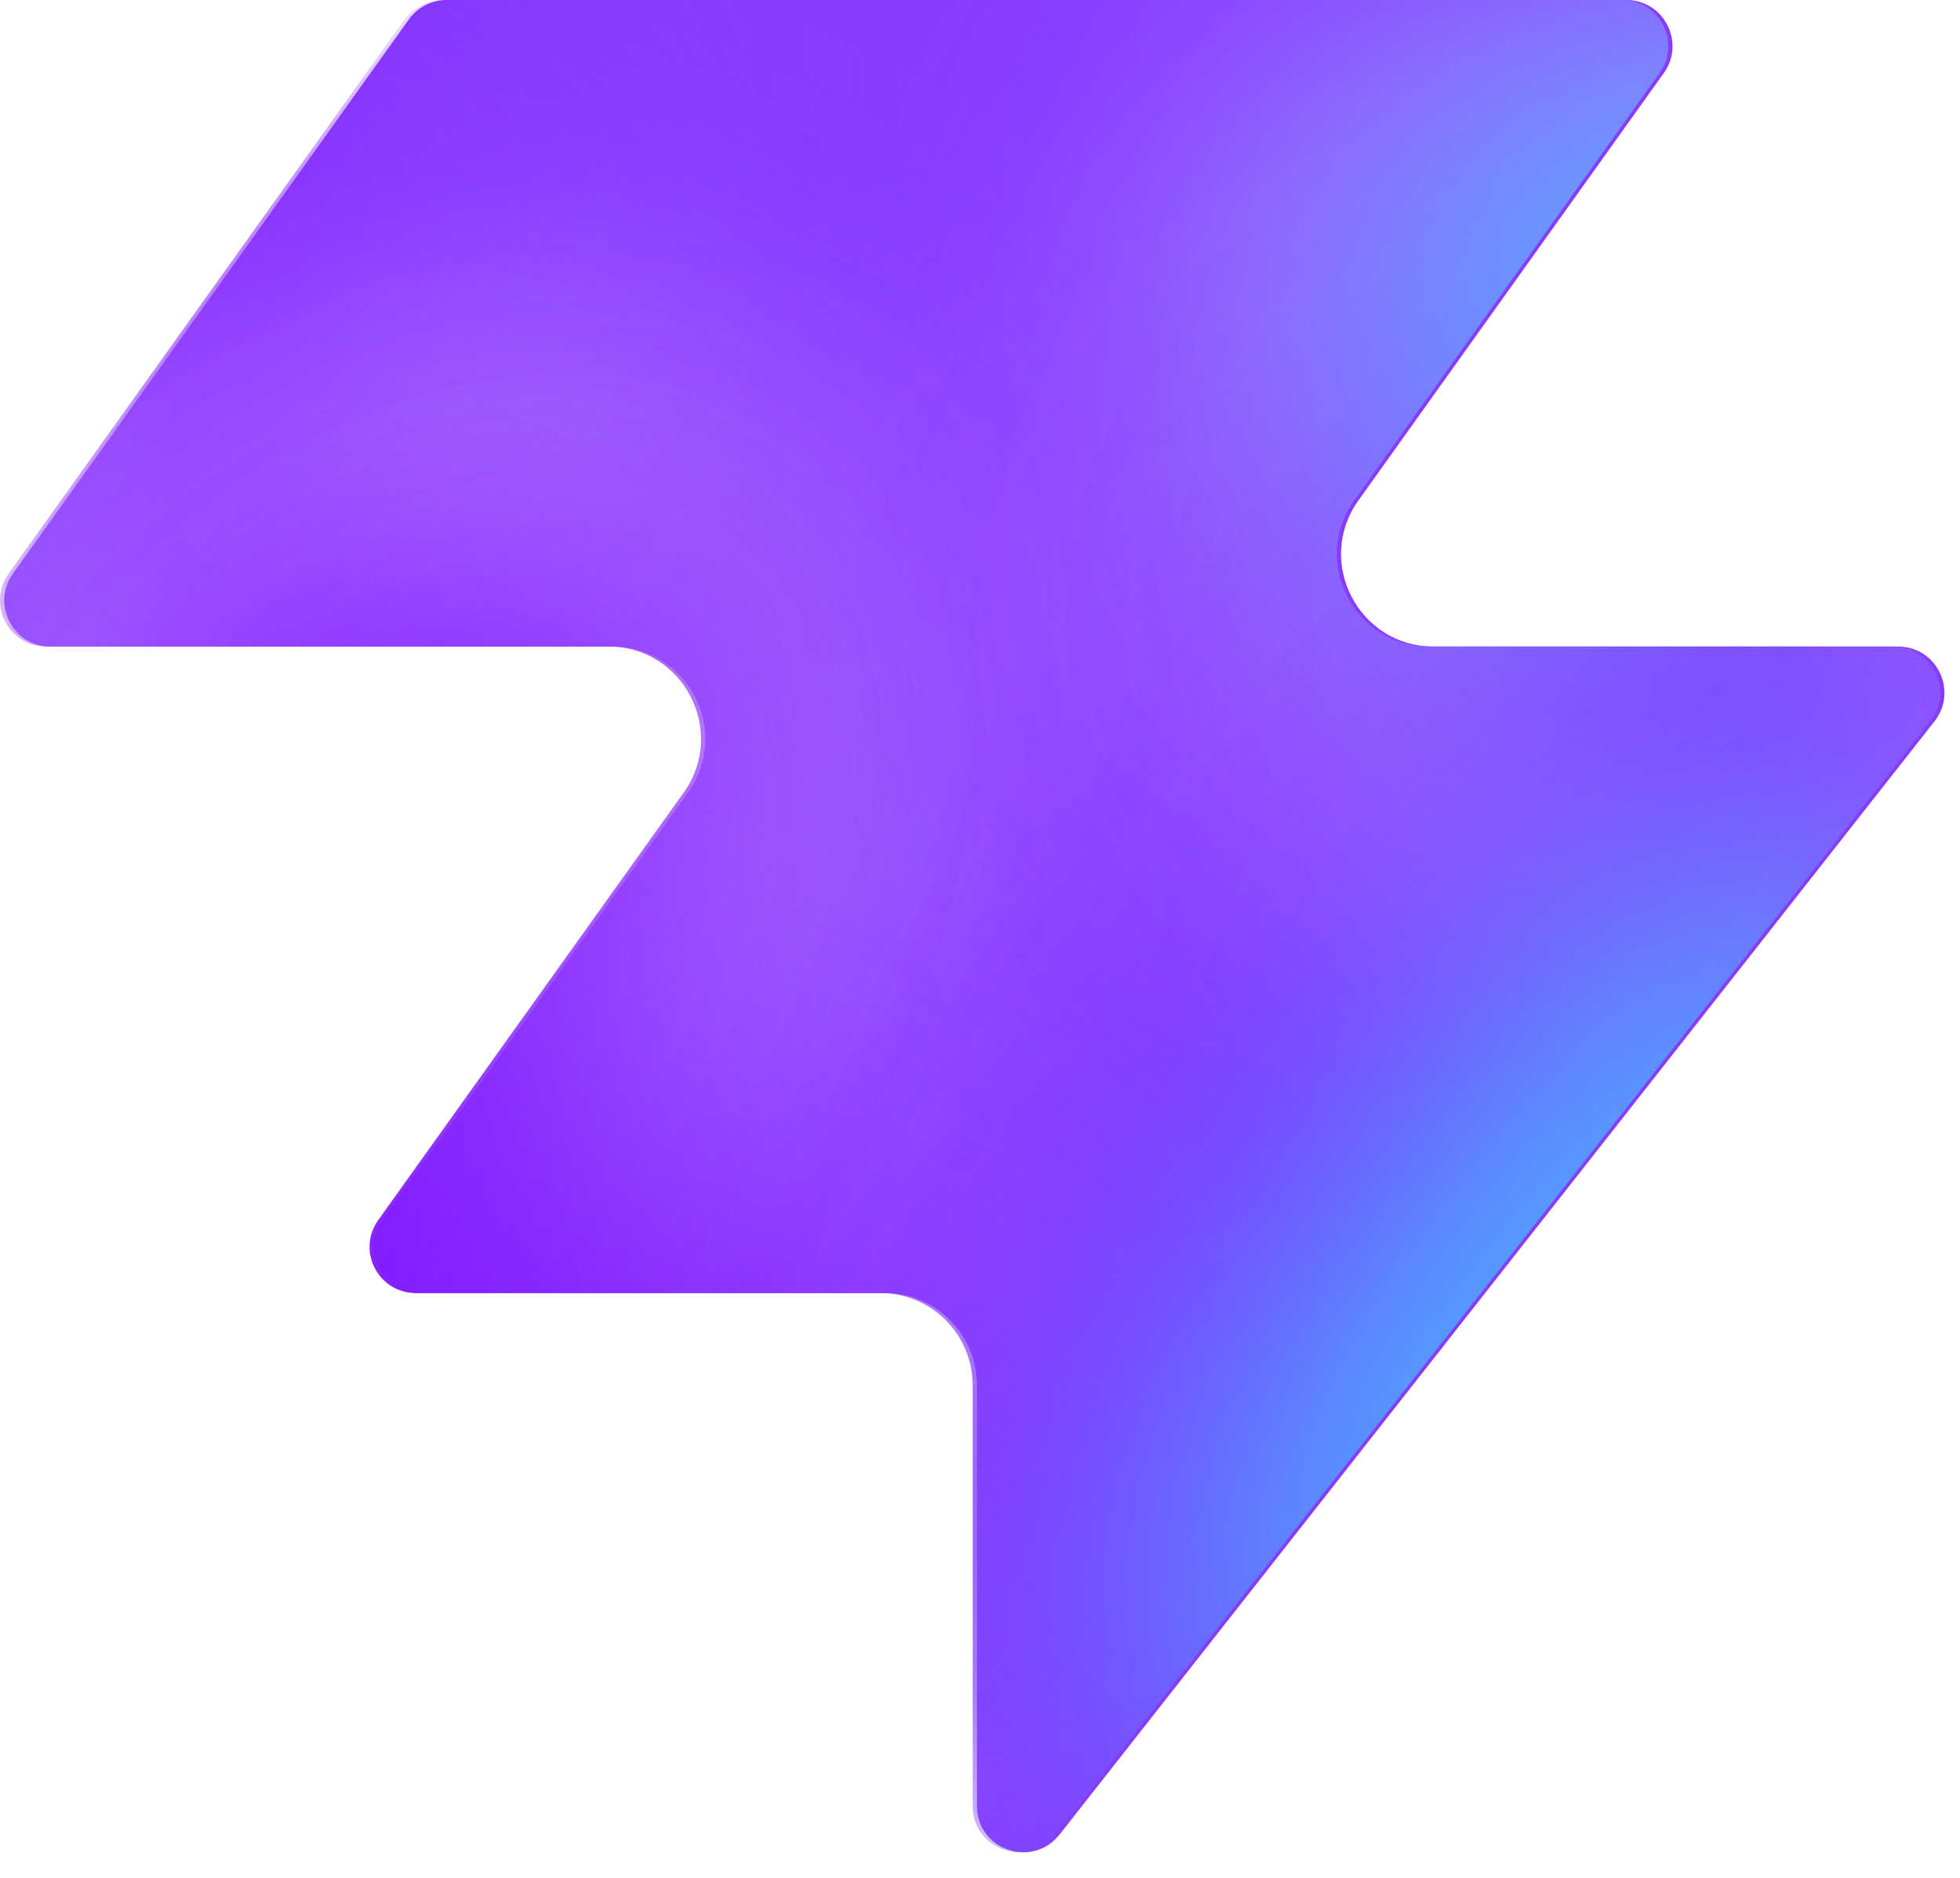
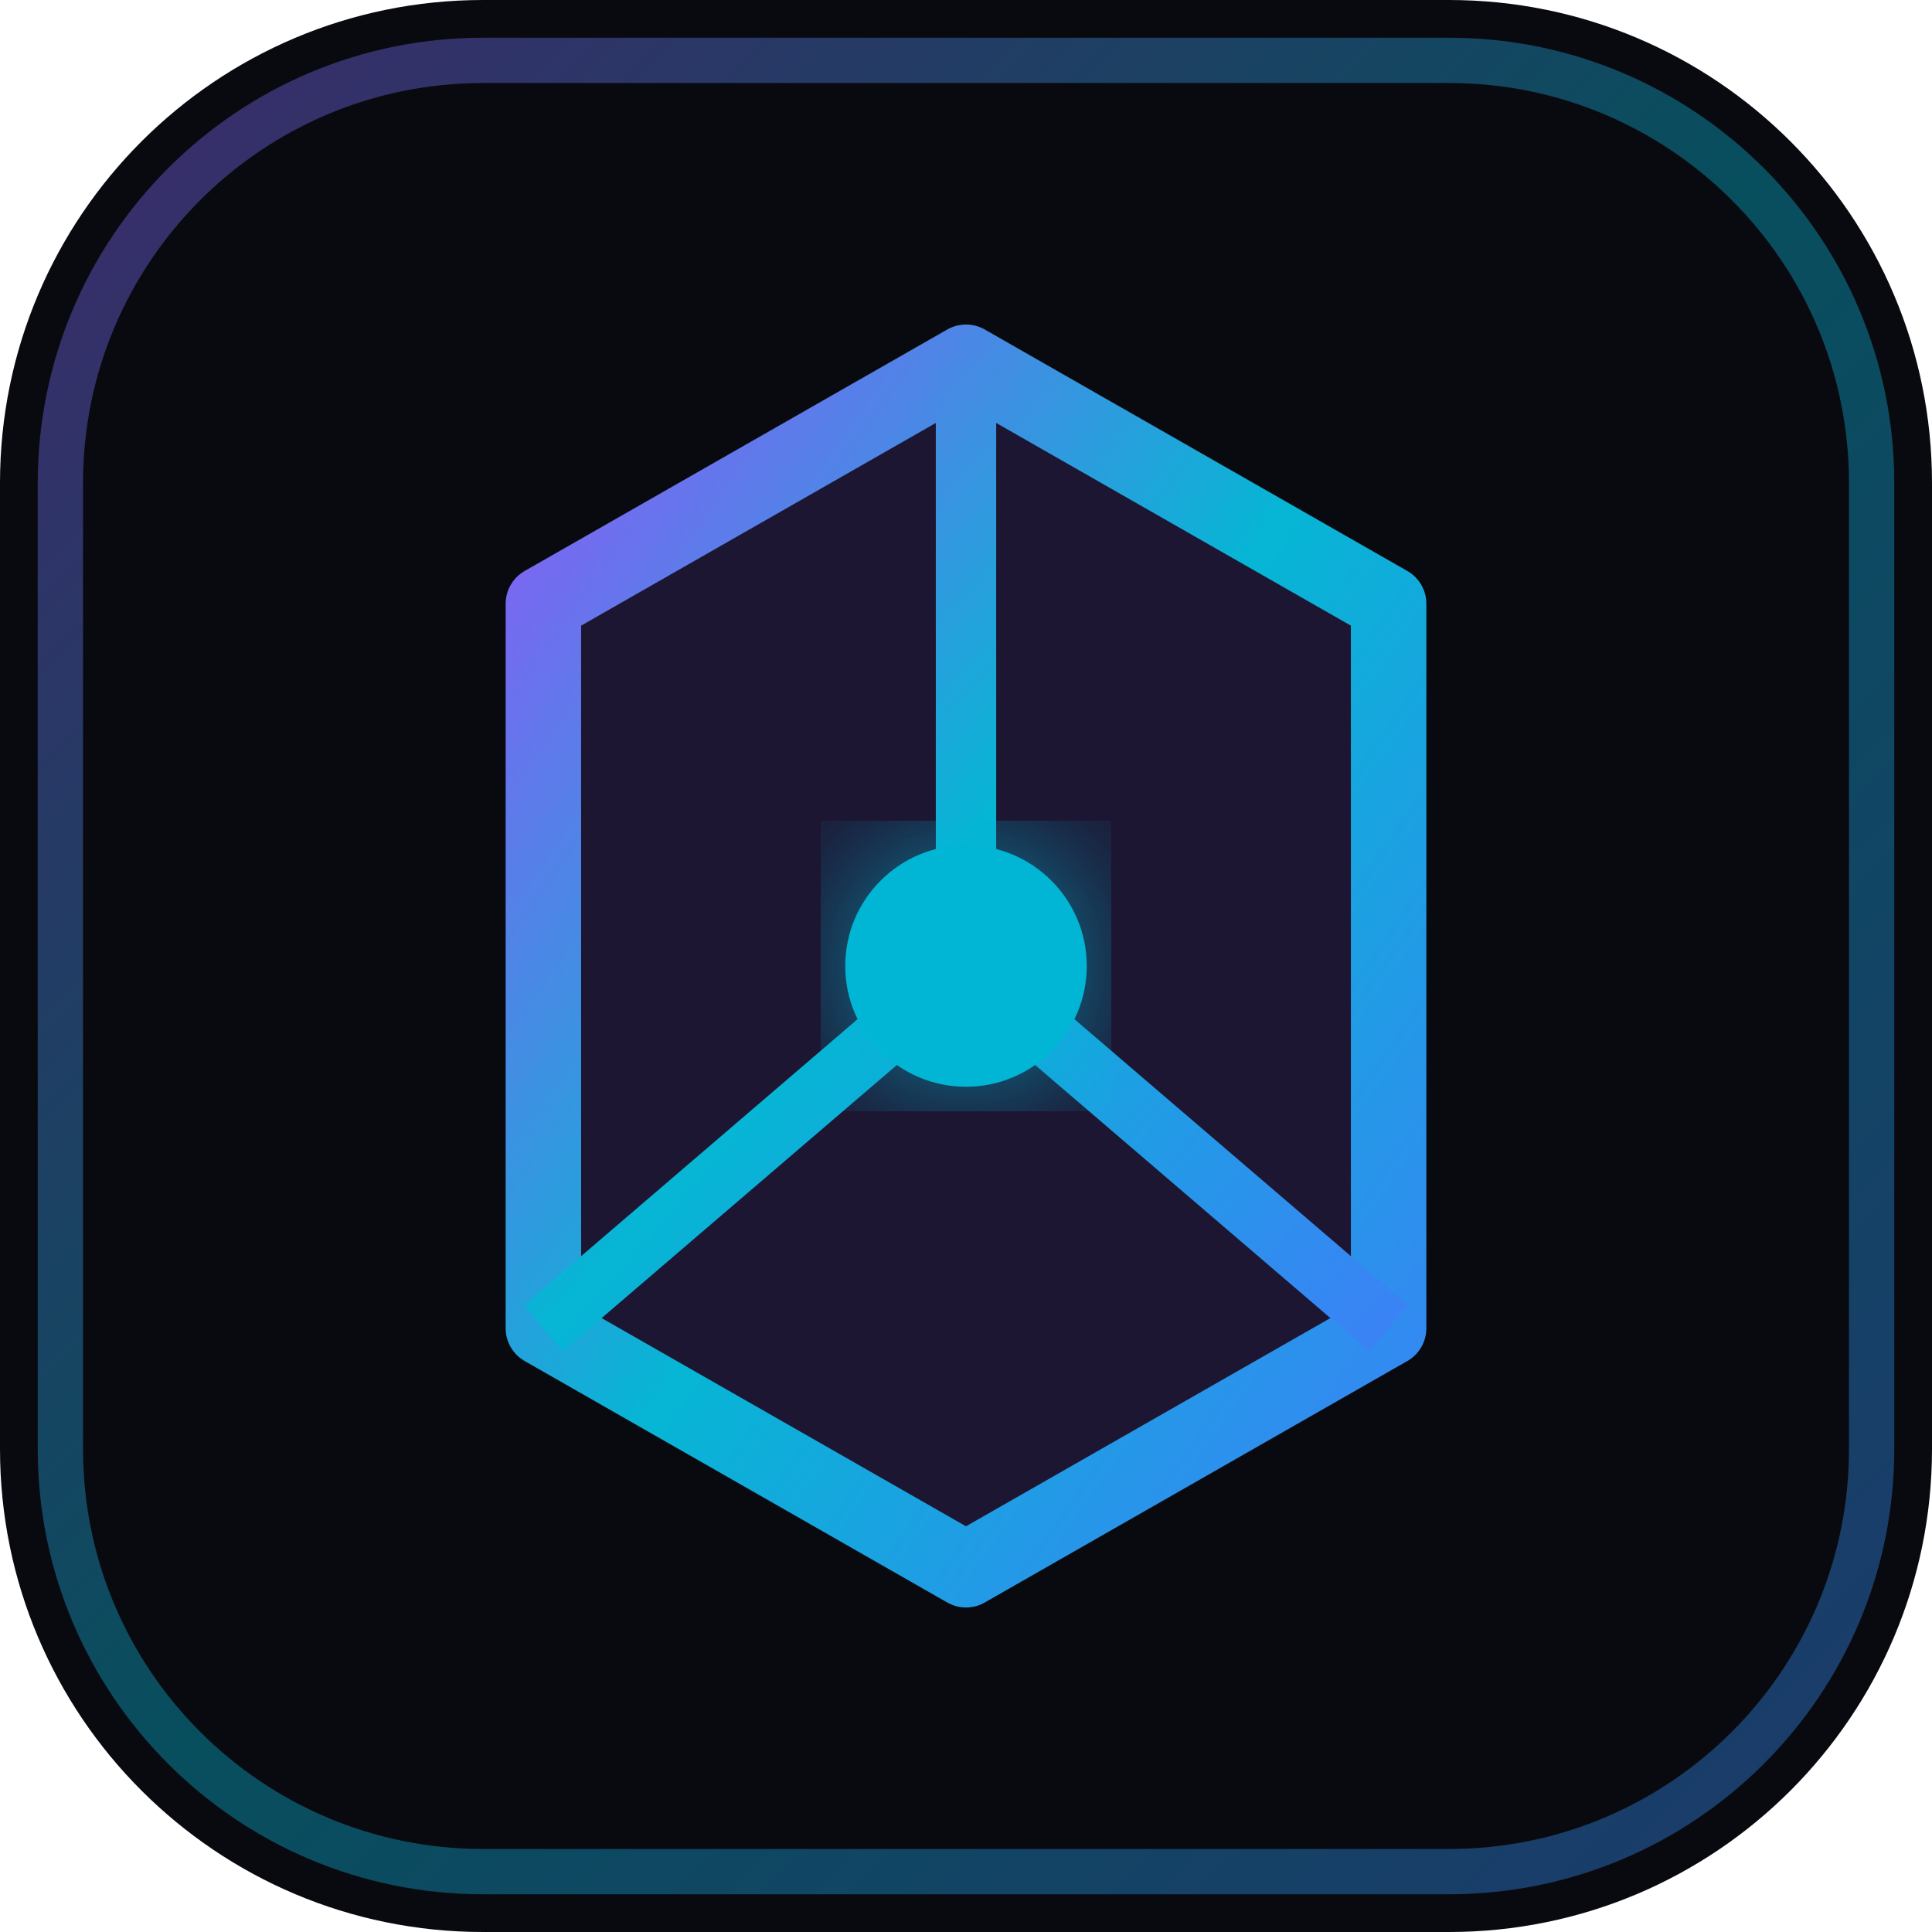
- <svg xmlns="http://www.w3.org/2000/svg" width="48" height="46" fill="none" viewBox="0 0 48 46">
-   <path fill="#863bff" d="M25.946 44.938c-.664.845-2.021.375-2.021-.698V33.937a2.26 2.26 0 0 0-2.262-2.262H10.287c-.92 0-1.456-1.04-.92-1.788l7.48-10.471c1.07-1.497 0-3.578-1.842-3.578H1.237c-.92 0-1.456-1.04-.92-1.788L10.013.474c.214-.297.556-.474.92-.474h28.894c.92 0 1.456 1.04.92 1.788l-7.48 10.471c-1.07 1.498 0 3.579 1.842 3.579h11.377c.943 0 1.473 1.088.89 1.83L25.947 44.94z" style="fill:#863bff;fill:color(display-p3 .525 .23 1);fill-opacity:1" />
-   <mask id="a" width="48" height="46" x="0" y="0" maskUnits="userSpaceOnUse" style="mask-type:alpha">
-     <path fill="#000" d="M25.842 44.938c-.664.844-2.021.375-2.021-.698V33.937a2.26 2.26 0 0 0-2.262-2.262H10.183c-.92 0-1.456-1.04-.92-1.788l7.48-10.471c1.07-1.498 0-3.579-1.842-3.579H1.133c-.92 0-1.456-1.04-.92-1.787L9.91.473c.214-.297.556-.474.92-.474h28.894c.92 0 1.456 1.04.92 1.788l-7.48 10.471c-1.07 1.498 0 3.578 1.842 3.578h11.377c.943 0 1.473 1.088.89 1.832L25.843 44.94z" style="fill:#000;fill-opacity:1" />
-   </mask>
-   <g mask="url(#a)">
-     <g filter="url(#b)">
-       <ellipse cx="5.508" cy="14.704" fill="#ede6ff" rx="5.508" ry="14.704" style="fill:#ede6ff;fill:color(display-p3 .927 .903 1);fill-opacity:1" transform="matrix(.00324 1 1 -.00324 -4.47 31.516)" />
-     </g>
-     <g filter="url(#c)">
-       <ellipse cx="10.399" cy="29.851" fill="#ede6ff" rx="10.399" ry="29.851" style="fill:#ede6ff;fill:color(display-p3 .927 .903 1);fill-opacity:1" transform="matrix(.00324 1 1 -.00324 -39.328 7.883)" />
-     </g>
-     <g filter="url(#d)">
-       <ellipse cx="5.508" cy="30.487" fill="#7e14ff" rx="5.508" ry="30.487" style="fill:#7e14ff;fill:color(display-p3 .492 .077 1);fill-opacity:1" transform="rotate(89.814 -25.913 -14.639)scale(1 -1)" />
-     </g>
-     <g filter="url(#e)">
-       <ellipse cx="5.508" cy="30.599" fill="#7e14ff" rx="5.508" ry="30.599" style="fill:#7e14ff;fill:color(display-p3 .492 .077 1);fill-opacity:1" transform="rotate(89.814 -32.644 -3.334)scale(1 -1)" />
-     </g>
-     <g filter="url(#f)">
-       <ellipse cx="5.508" cy="30.599" fill="#7e14ff" rx="5.508" ry="30.599" style="fill:#7e14ff;fill:color(display-p3 .492 .077 1);fill-opacity:1" transform="matrix(.00324 1 1 -.00324 -34.34 30.47)" />
-     </g>
-     <g filter="url(#g)">
-       <ellipse cx="14.072" cy="22.078" fill="#ede6ff" rx="14.072" ry="22.078" style="fill:#ede6ff;fill:color(display-p3 .927 .903 1);fill-opacity:1" transform="rotate(93.35 24.506 48.493)scale(-1 1)" />
-     </g>
-     <g filter="url(#h)">
-       <ellipse cx="3.47" cy="21.501" fill="#7e14ff" rx="3.47" ry="21.501" style="fill:#7e14ff;fill:color(display-p3 .492 .077 1);fill-opacity:1" transform="rotate(89.009 28.708 47.59)scale(-1 1)" />
-     </g>
-     <g filter="url(#i)">
-       <ellipse cx="3.47" cy="21.501" fill="#7e14ff" rx="3.47" ry="21.501" style="fill:#7e14ff;fill:color(display-p3 .492 .077 1);fill-opacity:1" transform="rotate(89.009 28.708 47.59)scale(-1 1)" />
-     </g>
-     <g filter="url(#j)">
-       <ellipse cx=".387" cy="8.972" fill="#7e14ff" rx="4.407" ry="29.108" style="fill:#7e14ff;fill:color(display-p3 .492 .077 1);fill-opacity:1" transform="rotate(39.51 .387 8.972)" />
-     </g>
-     <g filter="url(#k)">
-       <ellipse cx="47.523" cy="-6.092" fill="#7e14ff" rx="4.407" ry="29.108" style="fill:#7e14ff;fill:color(display-p3 .492 .077 1);fill-opacity:1" transform="rotate(37.892 47.523 -6.092)" />
-     </g>
-     <g filter="url(#l)">
-       <ellipse cx="41.412" cy="6.333" fill="#47bfff" rx="5.971" ry="9.665" style="fill:#47bfff;fill:color(display-p3 .28 .748 1);fill-opacity:1" transform="rotate(37.892 41.412 6.333)" />
-     </g>
-     <g filter="url(#m)">
-       <ellipse cx="-1.879" cy="38.332" fill="#7e14ff" rx="4.407" ry="29.108" style="fill:#7e14ff;fill:color(display-p3 .492 .077 1);fill-opacity:1" transform="rotate(37.892 -1.88 38.332)" />
-     </g>
-     <g filter="url(#n)">
-       <ellipse cx="-1.879" cy="38.332" fill="#7e14ff" rx="4.407" ry="29.108" style="fill:#7e14ff;fill:color(display-p3 .492 .077 1);fill-opacity:1" transform="rotate(37.892 -1.88 38.332)" />
-     </g>
-     <g filter="url(#o)">
-       <ellipse cx="35.651" cy="29.907" fill="#7e14ff" rx="4.407" ry="29.108" style="fill:#7e14ff;fill:color(display-p3 .492 .077 1);fill-opacity:1" transform="rotate(37.892 35.651 29.907)" />
-     </g>
-     <g filter="url(#p)">
-       <ellipse cx="38.418" cy="32.4" fill="#47bfff" rx="5.971" ry="15.297" style="fill:#47bfff;fill:color(display-p3 .28 .748 1);fill-opacity:1" transform="rotate(37.892 38.418 32.4)" />
-     </g>
-   </g>
+ <svg xmlns="http://www.w3.org/2000/svg" viewBox="0 0 64 64" fill="none">
  <defs>
-     <filter id="b" width="60.045" height="41.654" x="-19.77" y="16.149" color-interpolation-filters="sRGB" filterUnits="userSpaceOnUse">
-       <feFlood flood-opacity="0" result="BackgroundImageFix" />
-       <feBlend in="SourceGraphic" in2="BackgroundImageFix" result="shape" />
-       <feGaussianBlur result="effect1_foregroundBlur_2002_17158" stdDeviation="7.659" />
-     </filter>
-     <filter id="c" width="90.34" height="51.437" x="-54.613" y="-7.533" color-interpolation-filters="sRGB" filterUnits="userSpaceOnUse">
-       <feFlood flood-opacity="0" result="BackgroundImageFix" />
-       <feBlend in="SourceGraphic" in2="BackgroundImageFix" result="shape" />
-       <feGaussianBlur result="effect1_foregroundBlur_2002_17158" stdDeviation="7.659" />
-     </filter>
-     <filter id="d" width="79.355" height="29.4" x="-49.64" y="2.03" color-interpolation-filters="sRGB" filterUnits="userSpaceOnUse">
-       <feFlood flood-opacity="0" result="BackgroundImageFix" />
-       <feBlend in="SourceGraphic" in2="BackgroundImageFix" result="shape" />
-       <feGaussianBlur result="effect1_foregroundBlur_2002_17158" stdDeviation="4.596" />
-     </filter>
-     <filter id="e" width="79.579" height="29.4" x="-45.045" y="20.029" color-interpolation-filters="sRGB" filterUnits="userSpaceOnUse">
-       <feFlood flood-opacity="0" result="BackgroundImageFix" />
-       <feBlend in="SourceGraphic" in2="BackgroundImageFix" result="shape" />
-       <feGaussianBlur result="effect1_foregroundBlur_2002_17158" stdDeviation="4.596" />
-     </filter>
-     <filter id="f" width="79.579" height="29.4" x="-43.513" y="21.178" color-interpolation-filters="sRGB" filterUnits="userSpaceOnUse">
-       <feFlood flood-opacity="0" result="BackgroundImageFix" />
-       <feBlend in="SourceGraphic" in2="BackgroundImageFix" result="shape" />
-       <feGaussianBlur result="effect1_foregroundBlur_2002_17158" stdDeviation="4.596" />
-     </filter>
-     <filter id="g" width="74.749" height="58.852" x="15.756" y="-17.901" color-interpolation-filters="sRGB" filterUnits="userSpaceOnUse">
-       <feFlood flood-opacity="0" result="BackgroundImageFix" />
-       <feBlend in="SourceGraphic" in2="BackgroundImageFix" result="shape" />
-       <feGaussianBlur result="effect1_foregroundBlur_2002_17158" stdDeviation="7.659" />
-     </filter>
-     <filter id="h" width="61.377" height="25.362" x="23.548" y="2.284" color-interpolation-filters="sRGB" filterUnits="userSpaceOnUse">
-       <feFlood flood-opacity="0" result="BackgroundImageFix" />
-       <feBlend in="SourceGraphic" in2="BackgroundImageFix" result="shape" />
-       <feGaussianBlur result="effect1_foregroundBlur_2002_17158" stdDeviation="4.596" />
-     </filter>
-     <filter id="i" width="61.377" height="25.362" x="23.548" y="2.284" color-interpolation-filters="sRGB" filterUnits="userSpaceOnUse">
-       <feFlood flood-opacity="0" result="BackgroundImageFix" />
-       <feBlend in="SourceGraphic" in2="BackgroundImageFix" result="shape" />
-       <feGaussianBlur result="effect1_foregroundBlur_2002_17158" stdDeviation="4.596" />
-     </filter>
-     <filter id="j" width="56.045" height="63.649" x="-27.636" y="-22.853" color-interpolation-filters="sRGB" filterUnits="userSpaceOnUse">
-       <feFlood flood-opacity="0" result="BackgroundImageFix" />
-       <feBlend in="SourceGraphic" in2="BackgroundImageFix" result="shape" />
-       <feGaussianBlur result="effect1_foregroundBlur_2002_17158" stdDeviation="4.596" />
-     </filter>
-     <filter id="k" width="54.814" height="64.646" x="20.116" y="-38.415" color-interpolation-filters="sRGB" filterUnits="userSpaceOnUse">
-       <feFlood flood-opacity="0" result="BackgroundImageFix" />
-       <feBlend in="SourceGraphic" in2="BackgroundImageFix" result="shape" />
-       <feGaussianBlur result="effect1_foregroundBlur_2002_17158" stdDeviation="4.596" />
-     </filter>
-     <filter id="l" width="33.541" height="35.313" x="24.641" y="-11.323" color-interpolation-filters="sRGB" filterUnits="userSpaceOnUse">
-       <feFlood flood-opacity="0" result="BackgroundImageFix" />
-       <feBlend in="SourceGraphic" in2="BackgroundImageFix" result="shape" />
-       <feGaussianBlur result="effect1_foregroundBlur_2002_17158" stdDeviation="4.596" />
-     </filter>
-     <filter id="m" width="54.814" height="64.646" x="-29.286" y="6.009" color-interpolation-filters="sRGB" filterUnits="userSpaceOnUse">
-       <feFlood flood-opacity="0" result="BackgroundImageFix" />
-       <feBlend in="SourceGraphic" in2="BackgroundImageFix" result="shape" />
-       <feGaussianBlur result="effect1_foregroundBlur_2002_17158" stdDeviation="4.596" />
-     </filter>
-     <filter id="n" width="54.814" height="64.646" x="-29.286" y="6.009" color-interpolation-filters="sRGB" filterUnits="userSpaceOnUse">
-       <feFlood flood-opacity="0" result="BackgroundImageFix" />
-       <feBlend in="SourceGraphic" in2="BackgroundImageFix" result="shape" />
-       <feGaussianBlur result="effect1_foregroundBlur_2002_17158" stdDeviation="4.596" />
-     </filter>
-     <filter id="o" width="54.814" height="64.646" x="8.244" y="-2.416" color-interpolation-filters="sRGB" filterUnits="userSpaceOnUse">
-       <feFlood flood-opacity="0" result="BackgroundImageFix" />
-       <feBlend in="SourceGraphic" in2="BackgroundImageFix" result="shape" />
-       <feGaussianBlur result="effect1_foregroundBlur_2002_17158" stdDeviation="4.596" />
-     </filter>
-     <filter id="p" width="39.409" height="43.623" x="18.713" y="10.588" color-interpolation-filters="sRGB" filterUnits="userSpaceOnUse">
-       <feFlood flood-opacity="0" result="BackgroundImageFix" />
-       <feBlend in="SourceGraphic" in2="BackgroundImageFix" result="shape" />
-       <feGaussianBlur result="effect1_foregroundBlur_2002_17158" stdDeviation="4.596" />
+     <linearGradient id="glowGrad" x1="0%" y1="0%" x2="100%" y2="100%">
+       <stop offset="0%" stop-color="#8B5CF6" />
+       <stop offset="50%" stop-color="#06B6D4" />
+       <stop offset="100%" stop-color="#3B82F6" />
+     </linearGradient>
+     <filter id="glow">
+       <feGaussianBlur stdDeviation="3" result="blur" />
+       <feMerge>
+         <feMergeNode in="blur" />
+         <feMergeNode in="SourceGraphic" />
+       </feMerge>
    </filter>
  </defs>
+   <rect width="64" height="64" rx="16" fill="#090A0F" />
+   <rect x="2" y="2" width="60" height="60" rx="14" stroke="url(#glowGrad)" stroke-width="1.5" stroke-opacity="0.4" />
+   <path d="M18 20L32 12L46 20V44L32 52L18 44V20Z" stroke="url(#glowGrad)" stroke-width="2.5" stroke-linejoin="round" fill="rgba(139, 92, 246, 0.15)" />
+   <path d="M32 12V32M32 32L46 44M32 32L18 44" stroke="url(#glowGrad)" stroke-width="2" stroke-linejoin="round" />
+   <circle cx="32" cy="32" r="4" fill="#06B6D4" filter="url(#glow)" />
</svg>
